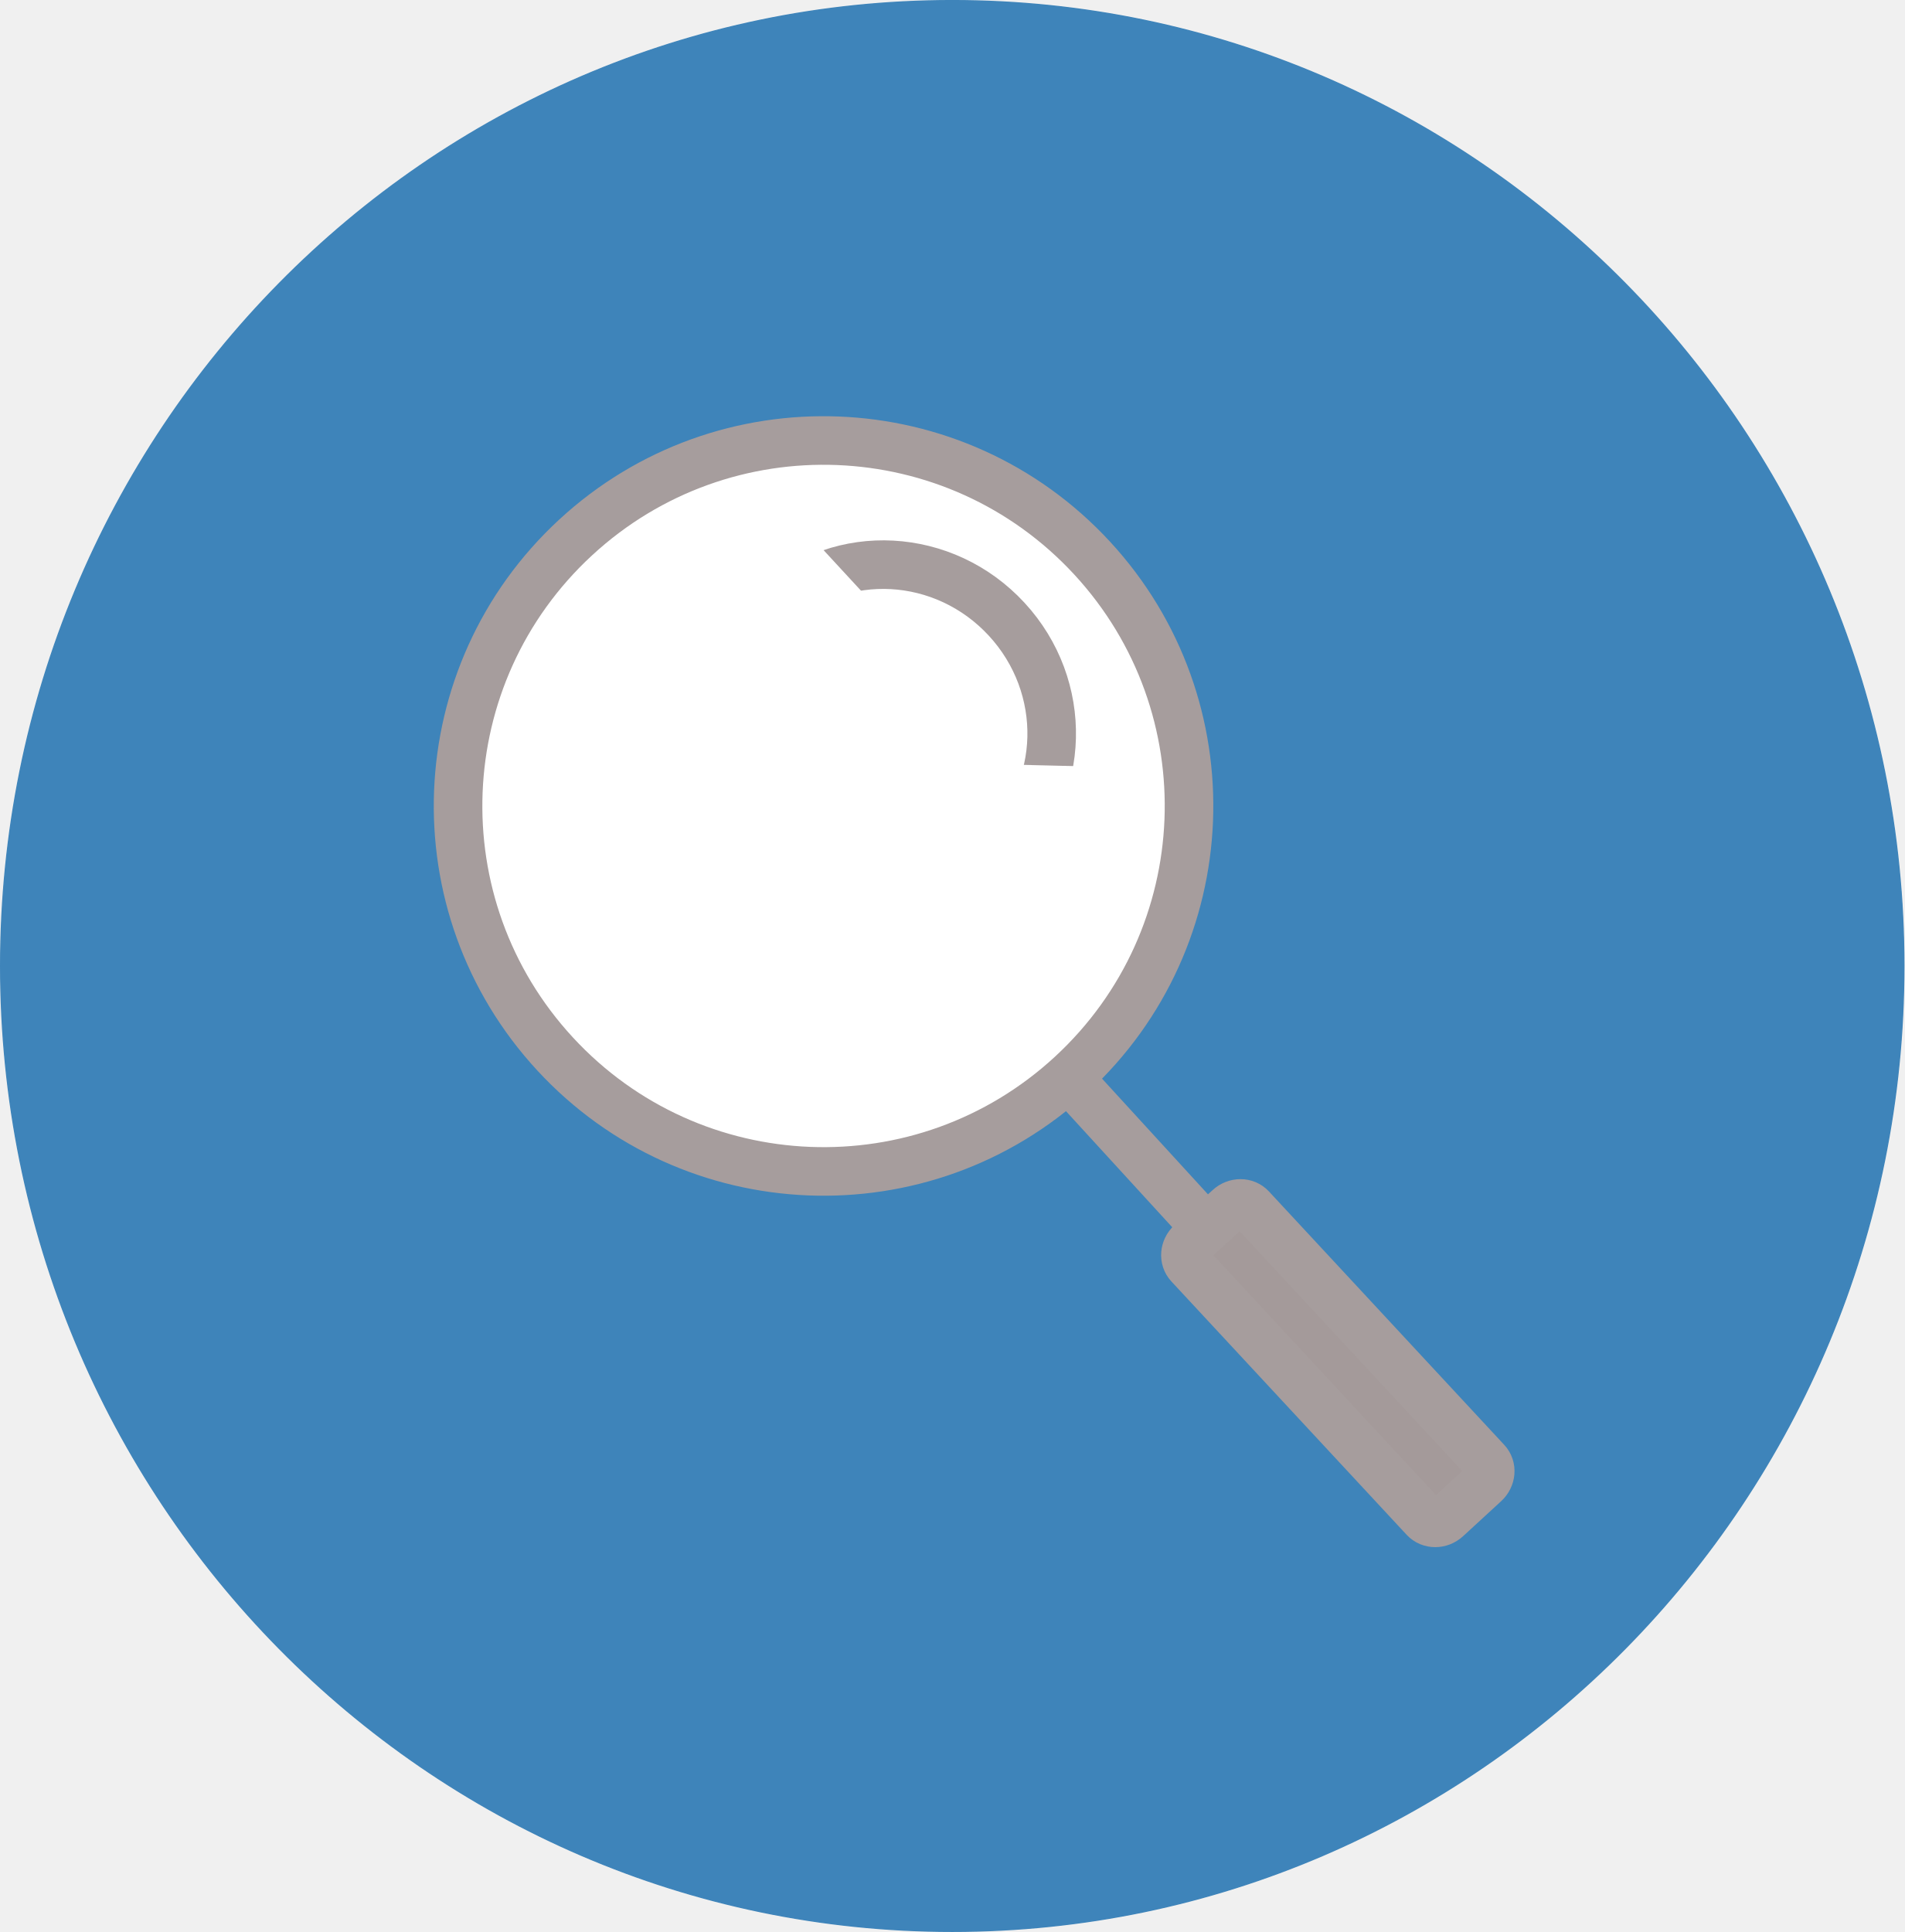
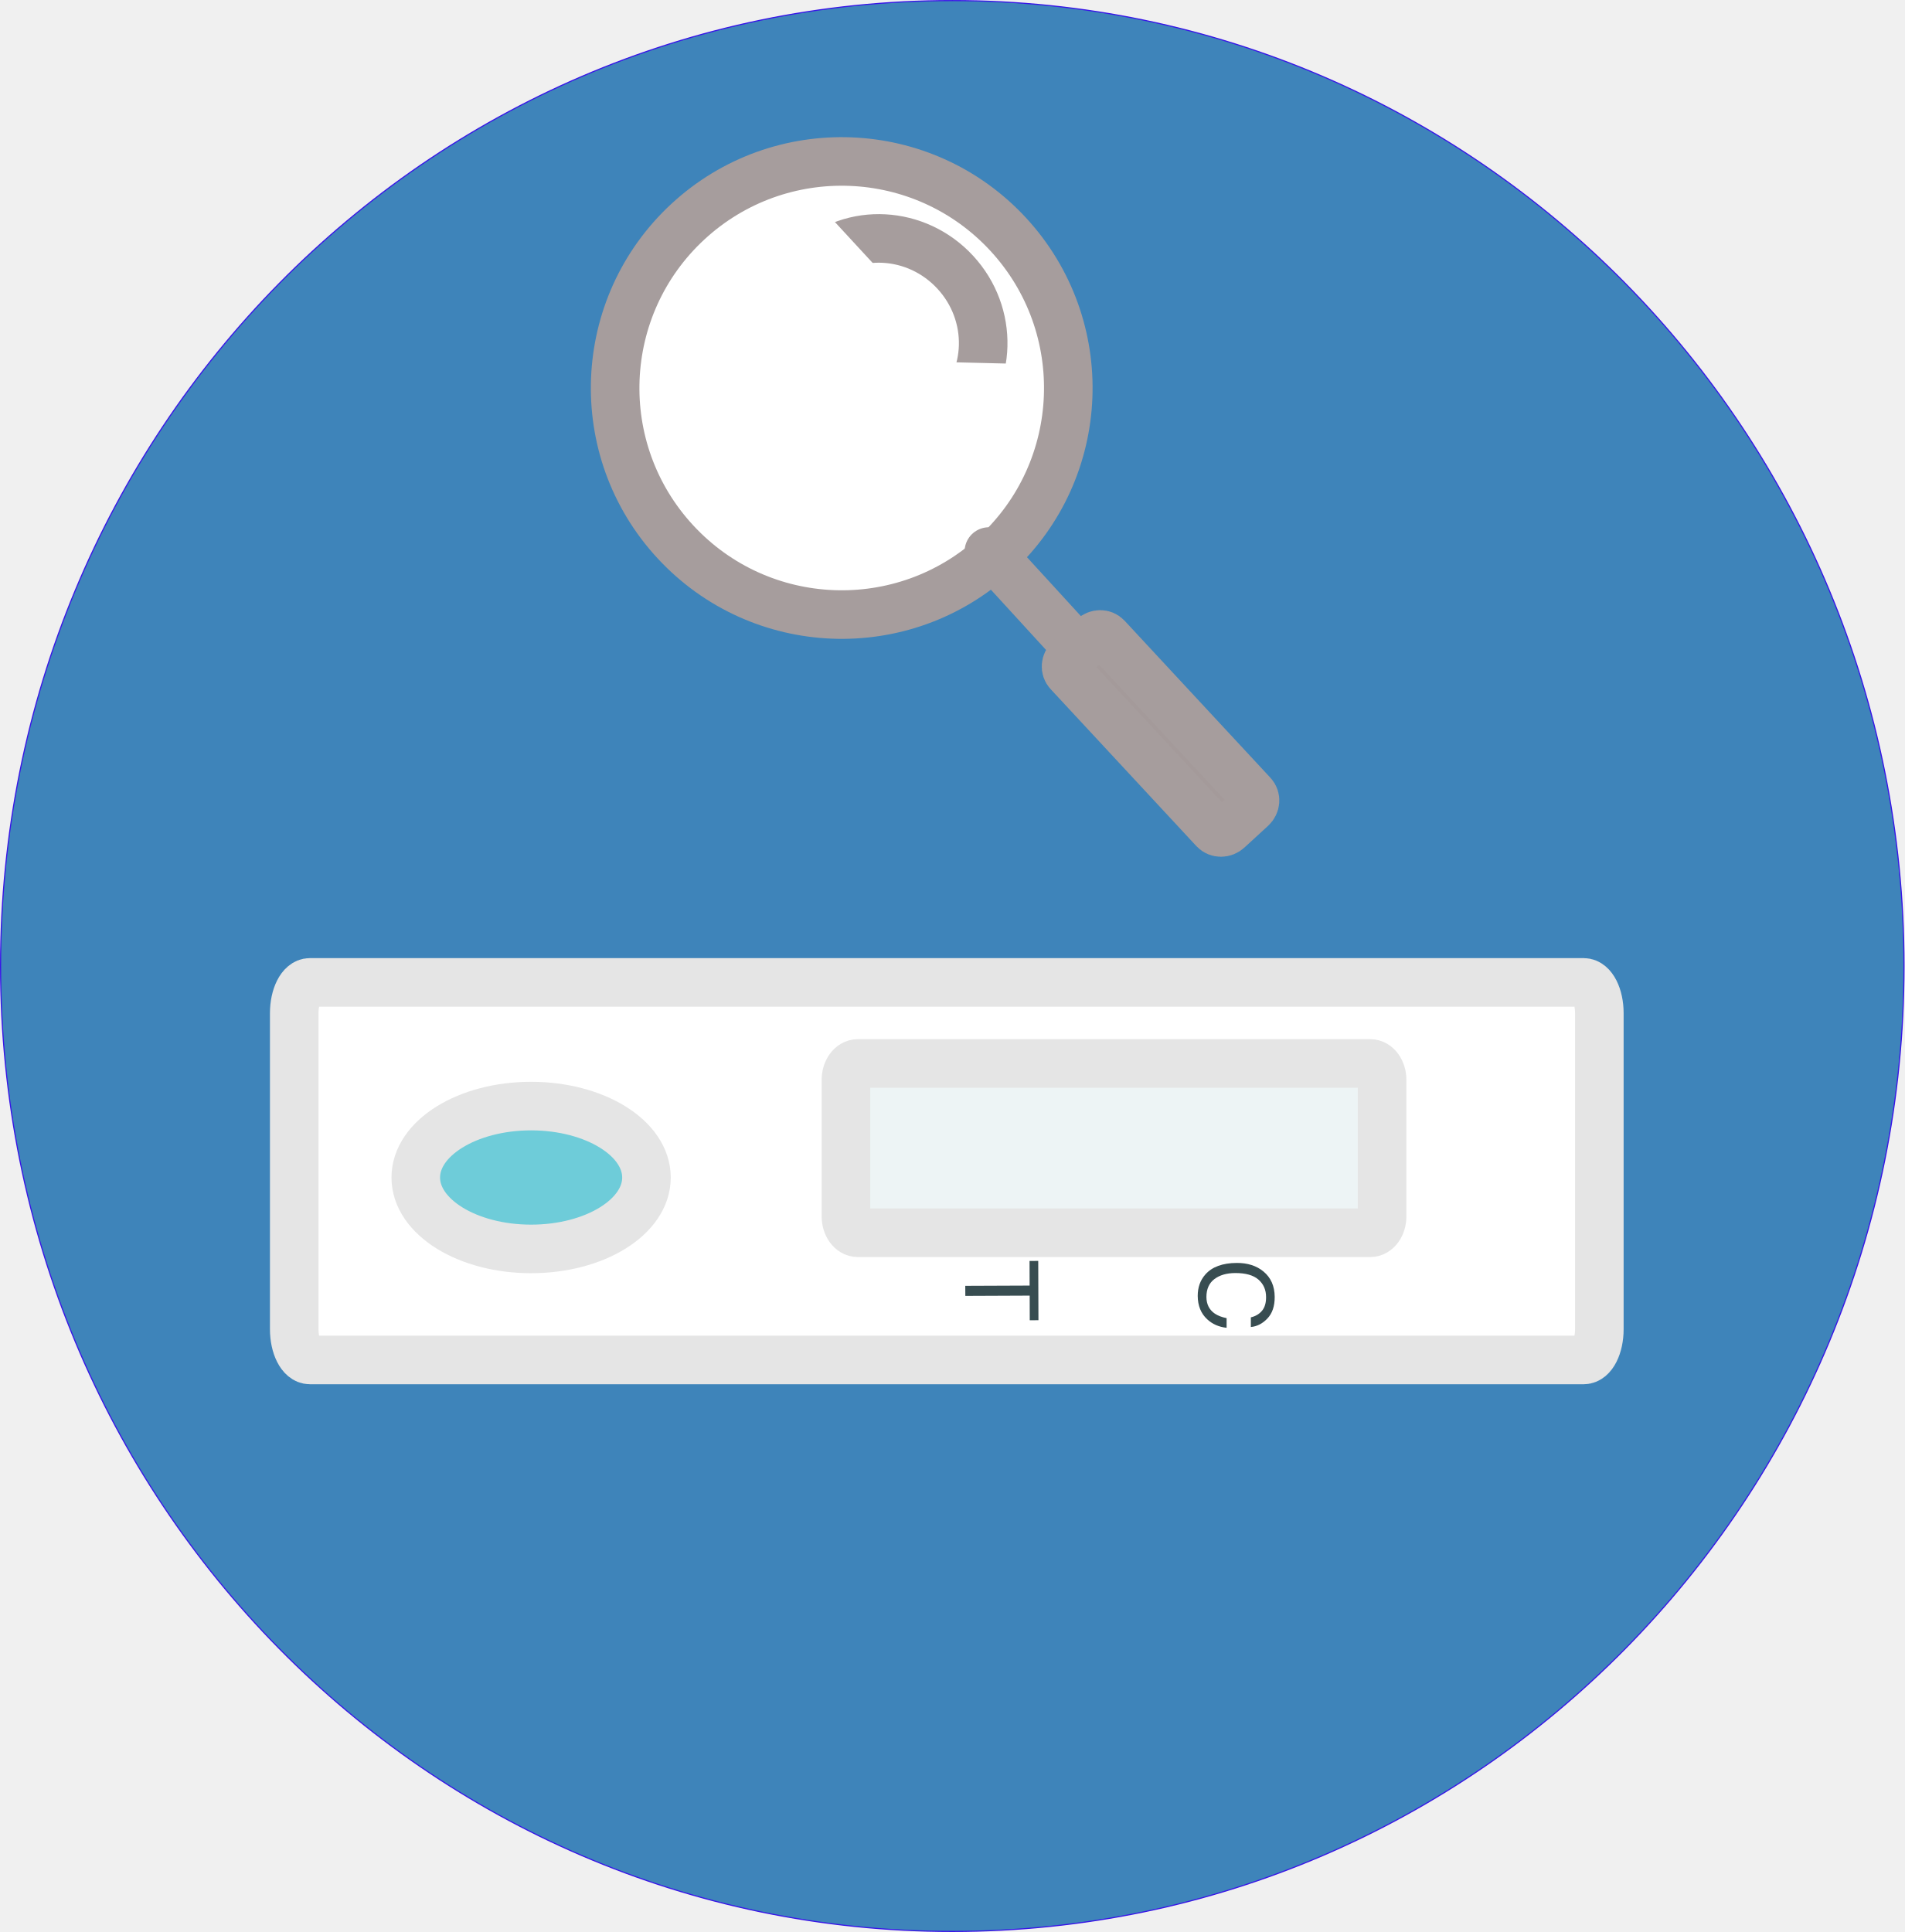
- <svg xmlns="http://www.w3.org/2000/svg" width="34.159mm" height="34.652mm" viewBox="0 0 34.159 34.652" version="1.1" id="svg2900">
-   <defs id="defs2894" />
-   <g id="layer1" transform="translate(-106.383,-172.4273)">
-     <path stroke="#3714e7" stroke-width="0.02" d="m 106.393,189.753 c 0,-9.563 7.642,-17.316 17.069,-17.316 9.427,0 17.069,7.753 17.069,17.316 0,9.563 -7.642,17.316 -17.069,17.316 -9.427,0 -17.069,-7.753 -17.069,-17.316 z" fill="#3e84ba" stroke-linecap="round" opacity="1" stroke-linejoin="round" id="path944" style="clip-rule:evenodd;fill-rule:evenodd;stroke:#3e84ba;stroke-opacity:1" />
-     <g opacity="1" id="g960" style="clip-rule:evenodd;fill-rule:evenodd;stroke-linecap:round;stroke-linejoin:round" transform="matrix(0.1257322,0,0,0.1257322,-24.40236,121.2242)">
-       <path stroke="#a69d9d" stroke-width="6.928" d="m 1119.37,557.583 c -19.54,-21.152 -18.23,-54.136 2.93,-73.671 21.15,-19.535 54.13,-18.225 73.67,2.928 19.53,21.152 18.22,54.136 -2.93,73.671 -21.15,19.535 -54.14,18.225 -73.67,-2.928 z" fill="#ffffff" stroke-linecap="butt" opacity="1" stroke-linejoin="round" id="path946" />
-       <path stroke="#a69d9d" stroke-width="6.928" d="m 1191.53,559.834 50.25,54.893" fill="none" stroke-linecap="butt" opacity="1" stroke-linejoin="round" id="path948" />
-       <path stroke="#a69d9d" stroke-width="6.928" d="m 1210.07,584.549 5.44,-4.991 c 0.94,-0.864 2.35,-0.865 3.15,-0.002 l 33.57,36.154 c 0.81,0.863 0.69,2.263 -0.25,3.127 l -5.43,4.992 c -0.94,0.864 -2.35,0.865 -3.16,0.002 l -33.57,-36.154 c -0.8,-0.863 -0.69,-2.264 0.25,-3.128 z" fill="#a49a9a" stroke-linecap="round" opacity="1" stroke-linejoin="round" id="path950" />
-       <path stroke="#a69d9d" stroke-width="6.928" d="m 1149.93,526.833 c -8.89,-9.626 -8.52,-24.429 0.83,-33.064 9.35,-8.635 24.13,-7.831 33.02,1.795 8.89,9.626 8.52,24.43 -0.83,33.065 -9.35,8.634 -24.13,7.831 -33.02,-1.796 z" fill="#ffffff" stroke-linecap="butt" opacity="1" stroke-linejoin="round" id="path952" />
-       <path d="m 1122.81,510.06 29.22,-26.989 c 0.95,-0.88 2.43,-0.83 3.3,0.112 l 18.75,20.306 c 0.87,0.942 0.81,2.419 -0.15,3.299 l -29.22,26.989 c -0.95,0.88 -2.43,0.83 -3.3,-0.113 l -18.75,-20.305 c -0.87,-0.942 -0.81,-2.419 0.15,-3.299 z" opacity="1" fill="#ffffff" id="path954" />
-       <path d="m 1174.09,516.057 26.1,0.635 c 0.86,0.021 1.53,0.631 1.51,1.363 l -0.38,15.773 c -0.02,0.732 -0.72,1.309 -1.57,1.288 l -26.11,-0.635 c -0.85,-0.021 -1.53,-0.631 -1.51,-1.363 l 0.38,-15.774 c 0.02,-0.731 0.73,-1.308 1.58,-1.287 z" opacity="1" fill="#ffffff" id="path956" />
-       <path d="m 1144.73,533.196 26.71,-24.669 c 0.87,-0.804 2.27,-0.707 3.12,0.217 l 18.39,19.913 c 0.85,0.924 0.84,2.325 -0.03,3.129 l -26.71,24.669 c -0.87,0.804 -2.27,0.707 -3.12,-0.217 l -18.39,-19.913 c -0.86,-0.924 -0.84,-2.325 0.03,-3.129 z" opacity="1" fill="#ffffff" id="path958" />
+ <svg xmlns="http://www.w3.org/2000/svg" width="71.882mm" height="72.919mm" viewBox="0 0 71.882 72.919" version="1.1" id="svg1678">
+   <defs id="defs1672" />
+   <g id="layer1" transform="translate(-75.18395,-77.68918)">
+     <path stroke="#3714e7" stroke-width="0.042" d="m 75.205,114.149 c 0,-20.124 16.081,-36.438 35.92,-36.438 19.838,0 35.92,16.314 35.92,36.438 0,20.124 -16.081,36.438 -35.92,36.438 -19.838,0 -35.92,-16.314 -35.92,-36.438 z" fill="#3e84ba" stroke-linecap="round" opacity="1" stroke-linejoin="round" id="path1181" style="clip-rule:evenodd;fill-rule:evenodd;stroke-linecap:round;stroke-linejoin:round" />
+     <path stroke="#e5e5e5" stroke-width="1.833" d="m 86.876,114.768 h 48.083 c 0.325,0 0.587,0.52 0.587,1.16 v 11.929 c 0,0.641 -0.262,1.16 -0.587,1.16 H 86.876 c -0.325,0 -0.587,-0.519 -0.587,-1.16 V 115.928 c 0,-0.641 0.262,-1.16 0.587,-1.16 z" fill="#ffffff" stroke-linecap="butt" opacity="1" stroke-linejoin="round" id="path1366" style="clip-rule:evenodd;fill-rule:evenodd;stroke-linecap:round;stroke-linejoin:round" />
+     <path stroke="#e5e5e5" stroke-width="1.833" d="m 90.876,122.132 c 0,-1.489 1.95,-2.696 4.352,-2.696 2.405,0 4.355,1.207 4.355,2.696 0,1.489 -1.95,2.695 -4.355,2.695 -2.402,0 -4.352,-1.207 -4.352,-2.695 z" fill="#6eccd9" stroke-linecap="butt" opacity="1" stroke-linejoin="round" id="path1372" style="clip-rule:evenodd;fill-rule:evenodd;stroke-linecap:round;stroke-linejoin:round" />
+     <path stroke="#e5e5e5" stroke-width="1.833" d="m 107.558,117.827 h 19.344 c 0.246,0 0.445,0.278 0.445,0.62 v 5.15 c 0,0.343 -0.198,0.62 -0.445,0.62 h -19.344 c -0.246,0 -0.447,-0.278 -0.447,-0.62 v -5.15 c 0,-0.343 0.201,-0.62 0.447,-0.62 z" fill="#edf4f5" stroke-linecap="butt" opacity="1" stroke-linejoin="round" id="path1378" style="clip-rule:evenodd;fill-rule:evenodd;stroke-linecap:round;stroke-linejoin:round" />
+     <g opacity="1" id="g1392" style="clip-rule:evenodd;fill-rule:evenodd;stroke-linecap:round;stroke-linejoin:round" transform="matrix(0.2645833,0,0,0.2645833,-203.0412,-26.76034)">
+       <path d="m 1233.39,579.767 c 0.01,1.319 -0.34,2.345 -1.03,3.076 -0.69,0.732 -1.48,1.14 -2.37,1.224 v -1.377 c 0.67,-0.159 1.2,-0.472 1.59,-0.94 0.39,-0.467 0.59,-1.122 0.58,-1.964 0,-1.027 -0.37,-1.854 -1.09,-2.483 -0.72,-0.629 -1.83,-0.94 -3.32,-0.934 -1.22,0.005 -2.21,0.294 -2.97,0.868 -0.75,0.573 -1.13,1.425 -1.13,2.555 0.01,1.041 0.41,1.832 1.21,2.373 0.43,0.286 0.98,0.499 1.67,0.638 v 1.377 c -1.1,-0.118 -2.02,-0.522 -2.76,-1.209 -0.9,-0.824 -1.35,-1.939 -1.36,-3.344 0,-1.211 0.36,-2.23 1.09,-3.056 0.96,-1.087 2.46,-1.635 4.48,-1.643 1.54,-0.006 2.8,0.395 3.79,1.205 1.07,0.875 1.61,2.087 1.62,3.634 z" opacity="1" fill="#384d51" id="path1388" />
+       <path d="m 1199.69,583.098 -1.24,0.005 -0.01,-3.513 -9.18,0.038 -0.01,-1.434 9.18,-0.037 -0.01,-3.513 1.24,-0.005 z" opacity="1" fill="#384d51" id="path1390" />
    </g>
+     <path stroke="#a69d9d" stroke-width="1.833" d="m 100.671,98.136 c -3.207,-3.469 -2.99,-8.88 0.479,-12.084 3.469,-3.204 8.879,-2.99 12.084,0.48 3.204,3.469 2.99,8.88 -0.479,12.084 -3.471,3.204 -8.879,2.989 -12.084,-0.48 z" fill="#ffffff" stroke-linecap="butt" opacity="1" stroke-linejoin="round" id="path1470" style="clip-rule:evenodd;fill-rule:evenodd;stroke-linecap:round;stroke-linejoin:round" />
+     <path stroke="#a69d9d" stroke-width="1.833" d="m 112.506,98.506 8.242,9.004" fill="none" stroke-linecap="butt" opacity="1" stroke-linejoin="round" id="path1472" style="clip-rule:evenodd;fill-rule:evenodd;stroke-linecap:round;stroke-linejoin:round" />
+     <path stroke="#a69d9d" stroke-width="1.833" d="m 115.549,102.56 0.892,-0.819 c 0.153,-0.142 0.384,-0.142 0.516,-2.7e-4 l 5.506,5.93 c 0.132,0.142 0.114,0.371 -0.04,0.513 l -0.892,0.819 c -0.153,0.142 -0.386,0.142 -0.519,2.7e-4 l -5.506,-5.93 c -0.132,-0.142 -0.114,-0.371 0.042,-0.513 z" fill="#a49a9a" stroke-linecap="round" opacity="1" stroke-linejoin="round" id="path1474" style="clip-rule:evenodd;fill-rule:evenodd;stroke-linecap:round;stroke-linejoin:round" />
+     <path stroke="#a69d9d" stroke-width="1.833" d="m 105.683,93.093 c -1.458,-1.579 -1.397,-4.007 0.135,-5.423 1.535,-1.417 3.961,-1.285 5.419,0.294 1.458,1.579 1.397,4.007 -0.138,5.424 -1.532,1.416 -3.958,1.285 -5.416,-0.294 z" fill="#ffffff" stroke-linecap="butt" opacity="1" stroke-linejoin="round" id="path1476" style="clip-rule:evenodd;fill-rule:evenodd;stroke-linecap:round;stroke-linejoin:round" />
+     <path d="m 101.235,90.341 4.792,-4.427 c 0.156,-0.144 0.4,-0.136 0.542,0.019 l 3.074,3.331 c 0.143,0.155 0.132,0.397 -0.024,0.541 l -4.794,4.427 c -0.156,0.144 -0.397,0.136 -0.54,-0.019 l -3.077,-3.331 c -0.143,-0.155 -0.132,-0.397 0.026,-0.541 z" opacity="1" fill="#ffffff" id="path1478" style="clip-rule:evenodd;fill-rule:evenodd;stroke-width:0.265;stroke-linecap:round;stroke-linejoin:round" />
+     <path d="m 109.646,91.325 4.281,0.104 c 0.14,0.003 0.251,0.104 0.249,0.224 l -0.064,2.587 c -0.003,0.12 -0.119,0.215 -0.259,0.211 l -4.281,-0.104 c -0.14,-0.003 -0.251,-0.103 -0.249,-0.224 l 0.064,-2.587 c 0.003,-0.12 0.119,-0.215 0.259,-0.211 z" opacity="1" fill="#ffffff" id="path1480" style="clip-rule:evenodd;fill-rule:evenodd;stroke-width:0.265;stroke-linecap:round;stroke-linejoin:round" />
+     <path d="m 104.831,94.136 4.381,-4.046 c 0.143,-0.132 0.37,-0.116 0.511,0.035 l 3.016,3.266 c 0.14,0.152 0.138,0.382 -0.005,0.513 l -4.381,4.046 c -0.143,0.132 -0.37,0.116 -0.511,-0.035 l -3.016,-3.266 c -0.14,-0.152 -0.138,-0.381 0.005,-0.513 z" opacity="1" fill="#ffffff" id="path1482" style="clip-rule:evenodd;fill-rule:evenodd;stroke-width:0.265;stroke-linecap:round;stroke-linejoin:round" />
  </g>
</svg>
